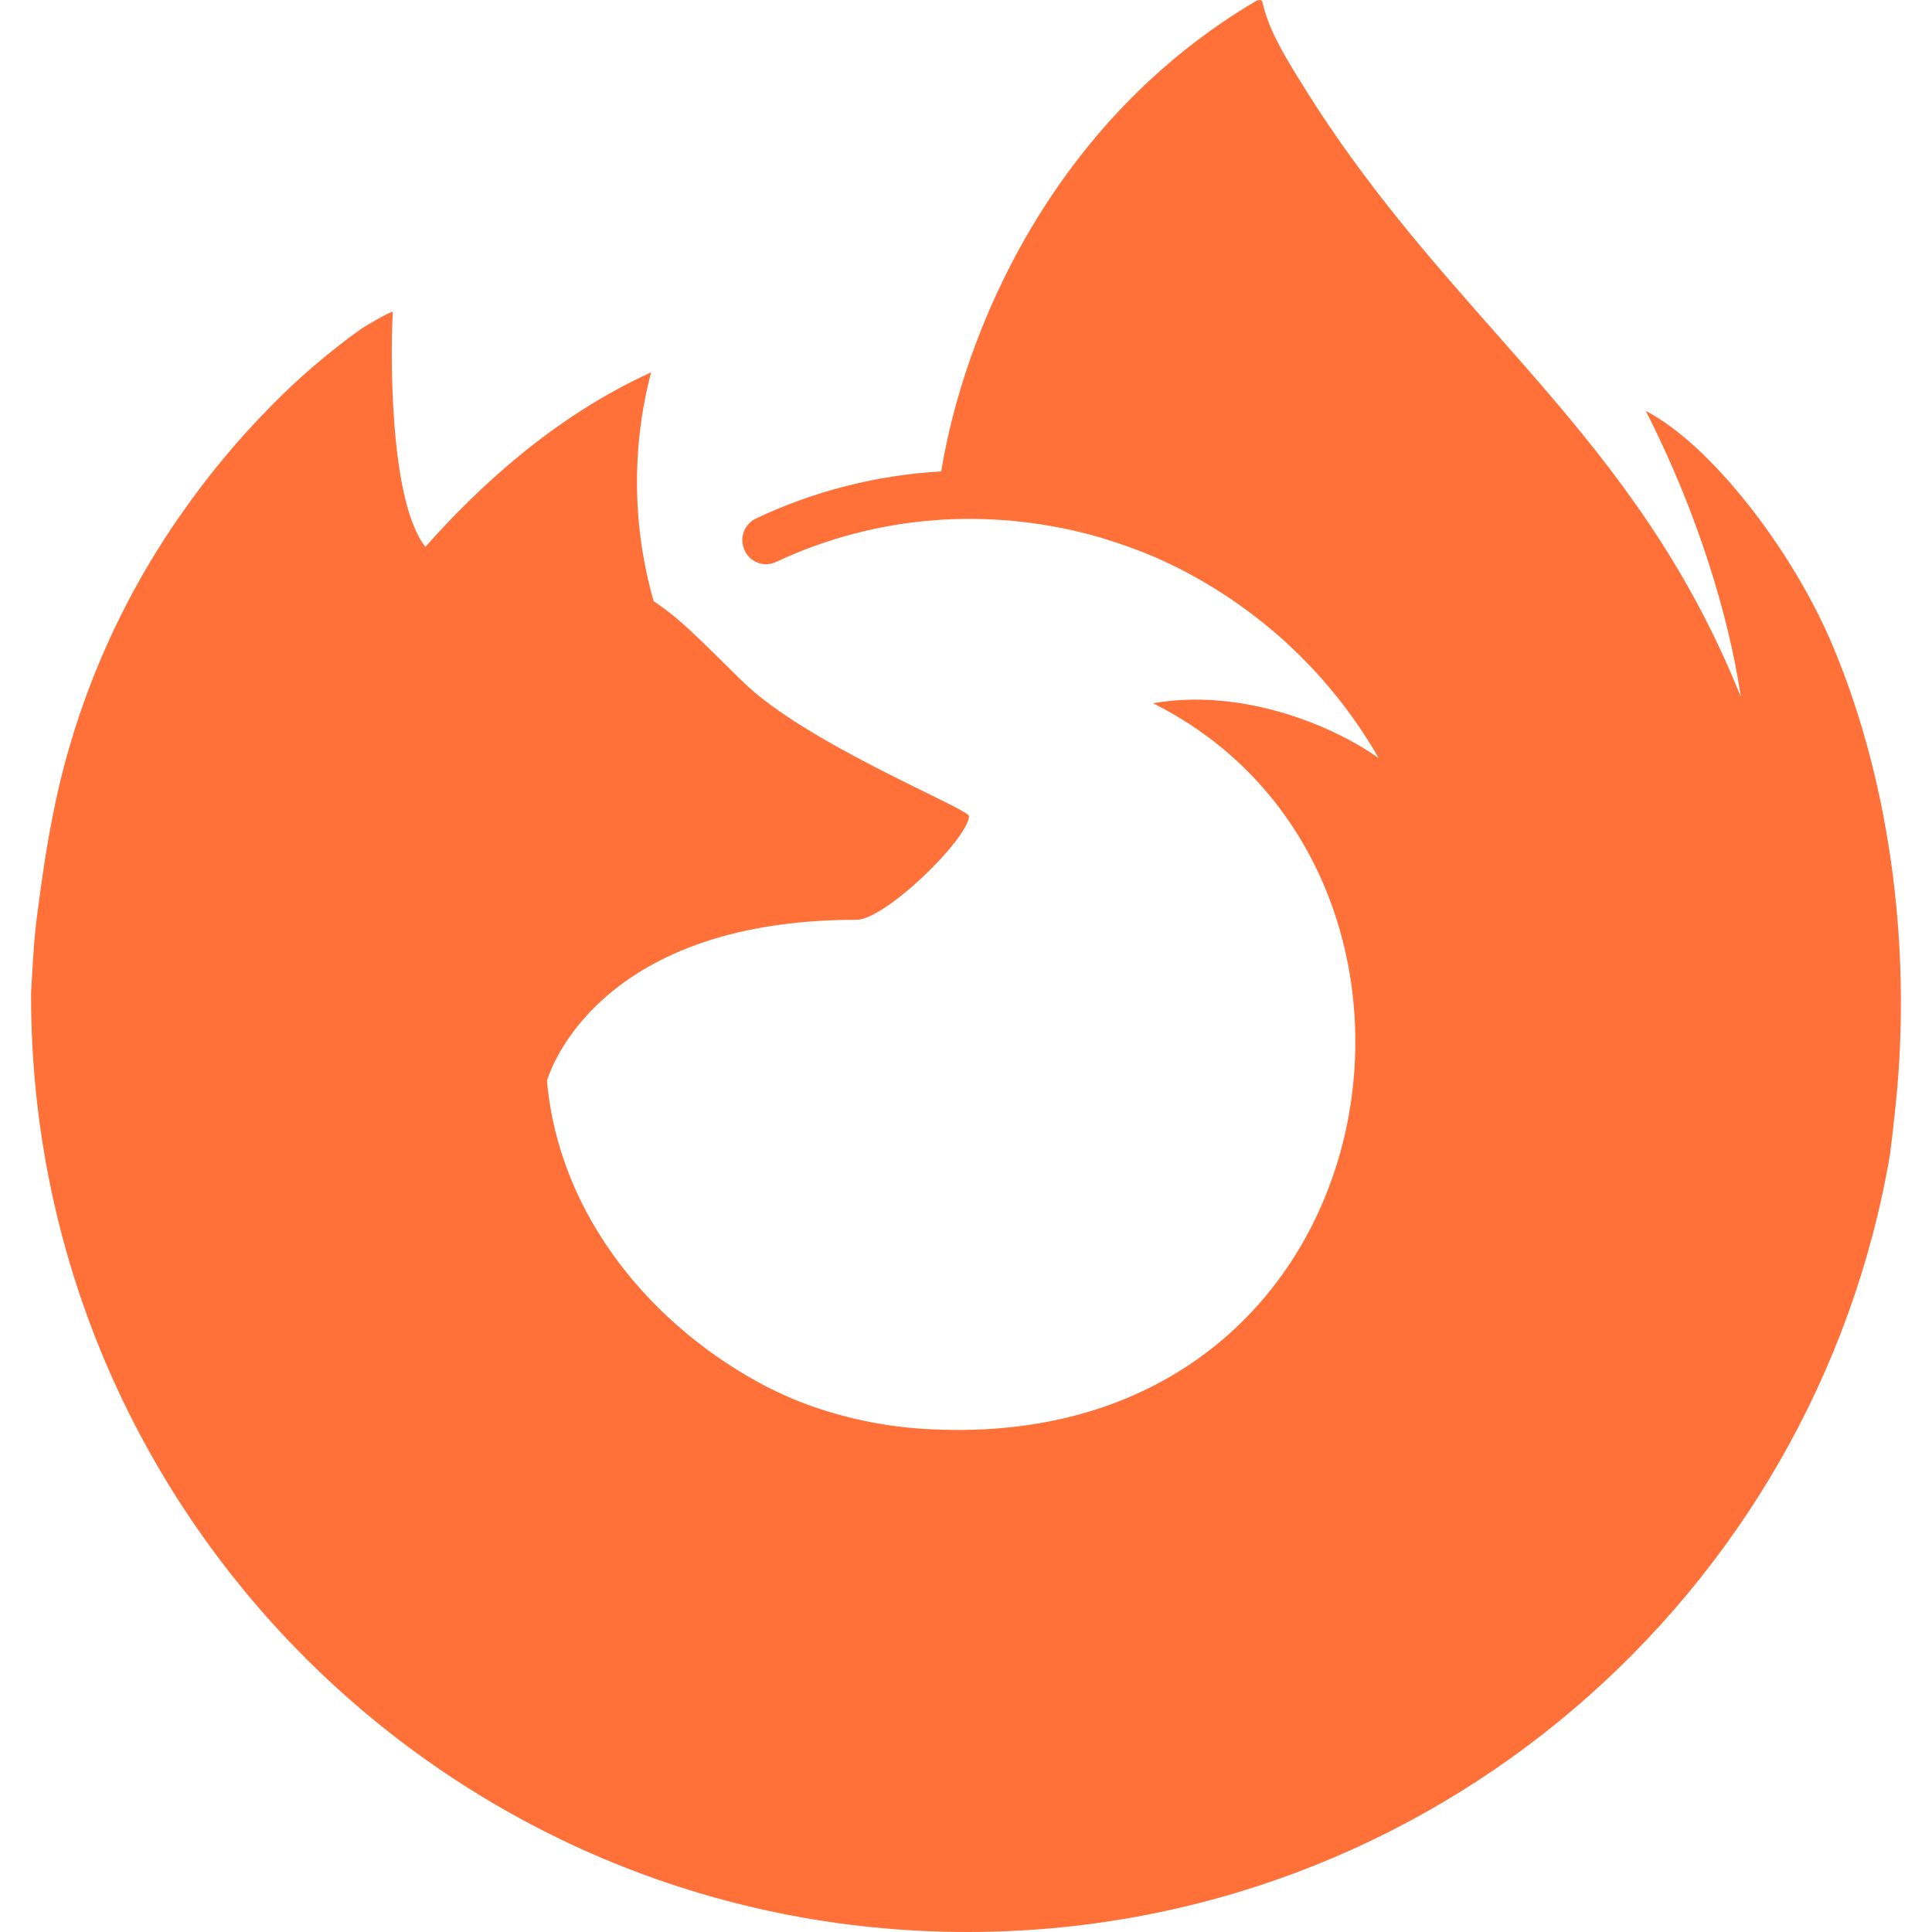
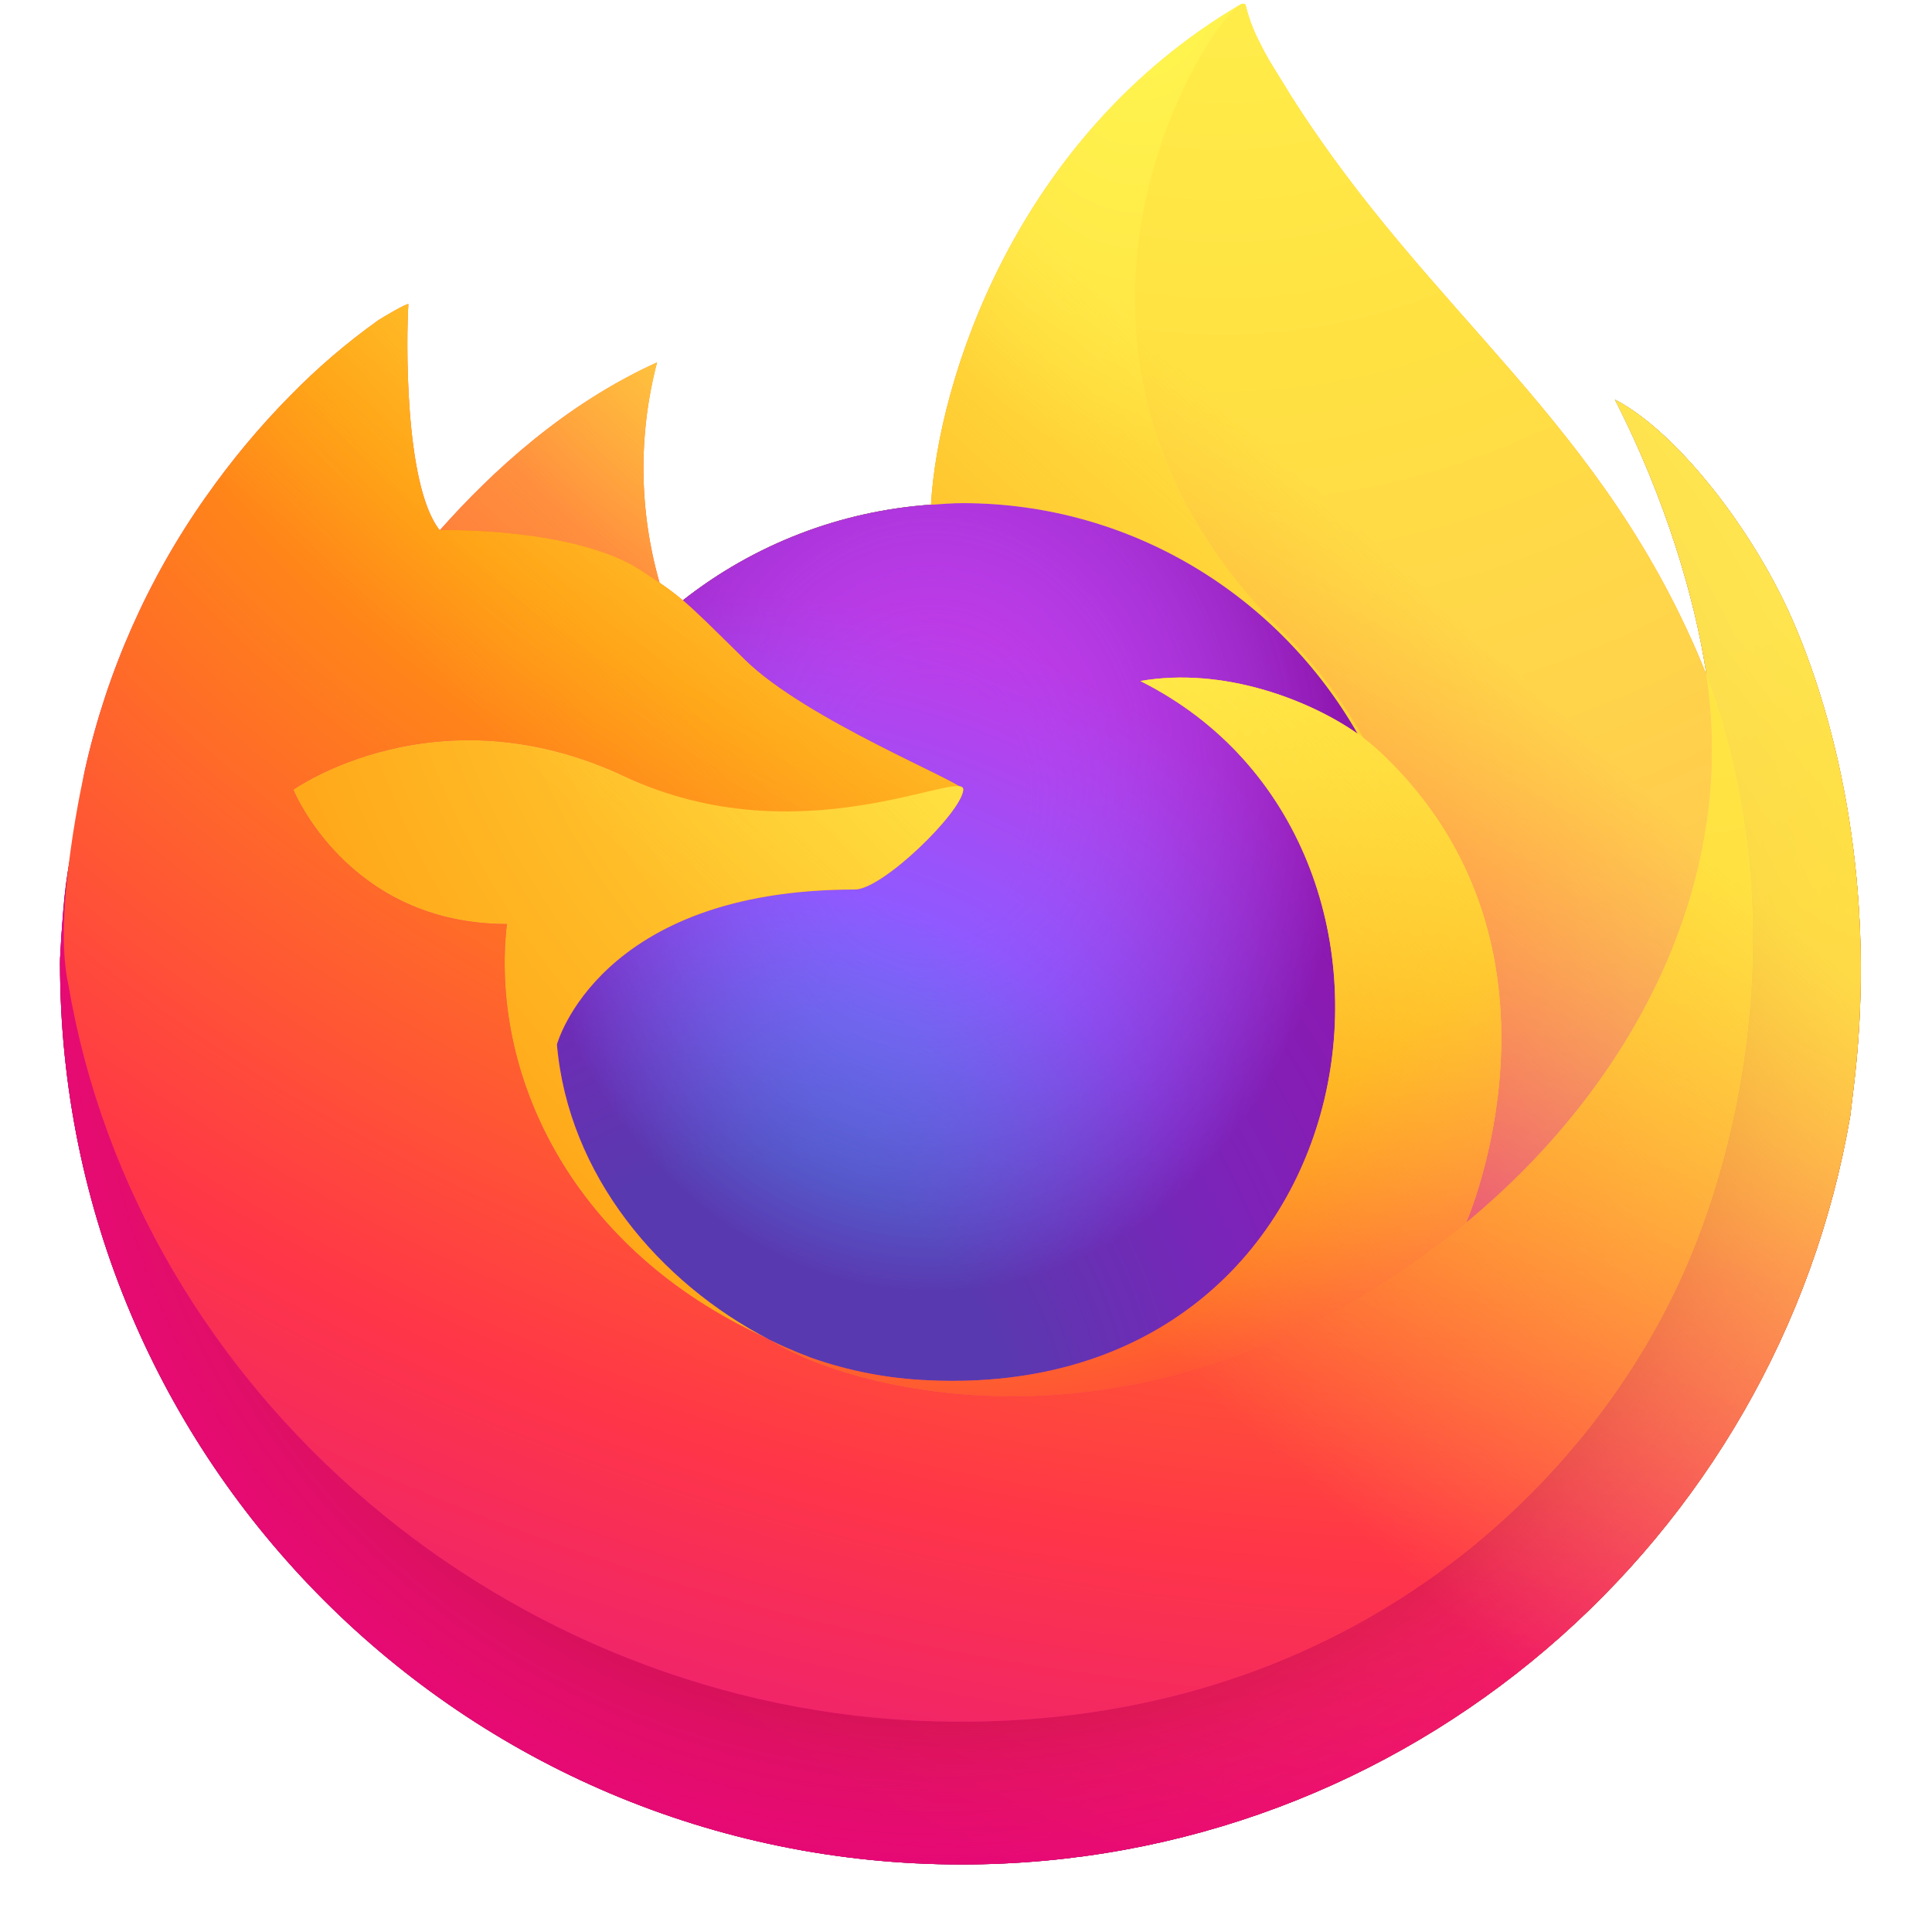
- <svg xmlns="http://www.w3.org/2000/svg" fill="#FF7139" width="24" height="24" role="img" viewBox="0 0 24 24">
-   <path d="M8.824 7.287c.008 0 .004 0 0 0zm-2.8-1.4c.006 0 .003 0 0 0zm16.754 2.161c-.505-1.215-1.53-2.528-2.333-2.943.654 1.283 1.033 2.57 1.177 3.53l.002.02c-1.314-3.278-3.544-4.6-5.366-7.477-.091-.147-.184-.292-.273-.446a3.545 3.545 0 01-.13-.24 2.118 2.118 0 01-.172-.46.03.03 0 00-.027-.03.038.038 0 00-.021 0l-.006.001a.037.037 0 00-.01.005L15.624 0c-2.585 1.515-3.657 4.168-3.932 5.856a6.197 6.197 0 00-2.305.587.297.297 0 00-.147.37c.057.162.24.24.396.17a5.622 5.622 0 012.008-.523l.067-.005a5.847 5.847 0 011.957.222l.095.03a5.816 5.816 0 01.616.228c.08.036.16.073.238.112l.107.055a5.835 5.835 0 01.368.211 5.953 5.953 0 012.034 2.104c-.62-.437-1.733-.868-2.803-.681 4.183 2.09 3.06 9.292-2.737 9.02a5.164 5.164 0 01-1.513-.292 4.42 4.42 0 01-.538-.232c-1.42-.735-2.593-2.121-2.74-3.806 0 0 .537-2 3.845-2 .357 0 1.38-.998 1.398-1.287-.005-.095-2.029-.9-2.817-1.677-.422-.416-.622-.616-.8-.767a3.47 3.47 0 00-.301-.227 5.388 5.388 0 01-.032-2.842c-1.195.544-2.124 1.403-2.8 2.163h-.006c-.46-.584-.428-2.51-.402-2.913-.006-.025-.343.176-.389.206-.406.29-.787.616-1.136.974-.397.403-.76.839-1.085 1.303a9.816 9.816 0 00-1.562 3.52c-.003.013-.11.487-.19 1.073-.013.09-.026.181-.037.272a7.8 7.8 0 00-.069.667l-.002.034-.023.387-.001.06C.386 18.795 5.593 24 12.016 24c5.752 0 10.527-4.176 11.463-9.661.02-.149.035-.298.052-.448.232-1.994-.025-4.09-.753-5.844z" />
+ <svg xmlns="http://www.w3.org/2000/svg" xmlns:xlink="http://www.w3.org/1999/xlink" viewBox="0 0 51500 51500">
+   <radialGradient id="b" cx="87.4%" cy="-12.9%" r="128%" gradientTransform="matrix(.8 0 0 1 .18 .13)">
+     <stop offset=".13" stop-color="#ffbd4f" />
+     <stop offset=".28" stop-color="#ff980e" />
+     <stop offset=".47" stop-color="#ff3750" />
+     <stop offset=".78" stop-color="#eb0878" />
+     <stop offset=".86" stop-color="#e50080" />
+   </radialGradient>
+   <radialGradient id="d" cx="49%" cy="40%" r="128%" gradientTransform="matrix(.82 0 0 1 .09 0)">
+     <stop offset=".3" stop-color="#960e18" />
+     <stop offset=".35" stop-color="#b11927" stop-opacity=".74" />
+     <stop offset=".43" stop-color="#db293d" stop-opacity=".34" />
+     <stop offset=".5" stop-color="#f5334b" stop-opacity=".1" />
+     <stop offset=".53" stop-color="#ff3750" stop-opacity="0" />
+   </radialGradient>
+   <radialGradient id="e" cx="48%" cy="-12%" r="140%">
+     <stop offset=".13" stop-color="#fff44f" />
+     <stop offset=".53" stop-color="#ff980e" />
+   </radialGradient>
+   <radialGradient id="f" cx="22.76%" cy="110.11%" r="100%">
+     <stop offset=".35" stop-color="#3a8ee6" />
+     <stop offset=".67" stop-color="#9059ff" />
+     <stop offset="1" stop-color="#c139e6" />
+   </radialGradient>
+   <radialGradient id="h" cx="52%" cy="33%" r="59%" gradientTransform="scale(.9 1)">
+     <stop offset=".21" stop-color="#9059ff" stop-opacity="0" />
+     <stop offset=".97" stop-color="#6e008b" stop-opacity=".6" />
+   </radialGradient>
+   <radialGradient id="i" cx="210%" cy="-100%" r="290%">
+     <stop offset=".1" stop-color="#ffe226" />
+     <stop offset=".79" stop-color="#ff7139" />
+   </radialGradient>
+   <radialGradient id="j" cx="84%" cy="-41%" r="180%">
+     <stop offset=".11" stop-color="#fff44f" />
+     <stop offset=".46" stop-color="#ff980e" />
+     <stop offset=".72" stop-color="#ff3647" />
+     <stop offset=".9" stop-color="#e31587" />
+   </radialGradient>
+   <radialGradient id="k" cx="16.1%" cy="-18.6%" r="348.8%" gradientTransform="matrix(.10453 .46743 -.99452 .04913 -.05 -.26)">
+     <stop offset="0" stop-color="#fff44f" />
+     <stop offset=".3" stop-color="#ff980e" />
+     <stop offset=".57" stop-color="#ff3647" />
+     <stop offset=".74" stop-color="#e31587" />
+   </radialGradient>
+   <radialGradient id="l" cx="18.9%" cy="-42.5%" r="238.4%">
+     <stop offset=".14" stop-color="#fff44f" />
+     <stop offset=".48" stop-color="#ff980e" />
+     <stop offset=".66" stop-color="#ff3647" />
+     <stop offset=".9" stop-color="#e31587" />
+   </radialGradient>
+   <radialGradient id="m" cx="159.3%" cy="-44.72%" r="313.1%">
+     <stop offset=".09" stop-color="#fff44f" />
+     <stop offset=".63" stop-color="#ff980e" />
+   </radialGradient>
+   <linearGradient id="a" x1="87.25%" x2="9.4%" y1="15.5%" y2="93.1%">
+     <stop offset=".05" stop-color="#fff44f" />
+     <stop offset=".37" stop-color="#ff980e" />
+     <stop offset=".53" stop-color="#ff3647" />
+     <stop offset=".7" stop-color="#e31587" />
+   </linearGradient>
+   <linearGradient id="n" x1="80%" x2="18%" y1="14%" y2="84%">
+     <stop offset=".17" stop-color="#fff44f" stop-opacity=".8" />
+     <stop offset=".6" stop-color="#fff44f" stop-opacity="0" />
+   </linearGradient>
+   <path id="c" d="M47870 16735c-1044-2512-3160-5224-4820-6082 1352 2650 2134 5310 2433 7294 0-6 2 5 4 22l4 26c2268 6147 1032 12398-748 16218-2754 5910-9420 11967-19857 11670-11276-318-21210-8683-23064-19643-338-1728 0-2605 170-4008-207 1080-286 1394-390 3315l-2 123c0 13270 10760 24030 24032 24030 11887 0 21756-8630 23690-19963l110-927c477-4120-53-8453-1560-12075z" />
+   <path id="g" d="M25677 21050c-40 598-2150 2660-2890 2660-6834 0-7943 4133-7943 4133 303 3480 2726 6348 5660 7865 134 70 270 130 405 193a13277 13277 0 00706 289 10674 10674 0 003127 603c11978 562 14300-14320 5655-18640 2213-385 4510 505 5794 1407-2100-3672-6025-6150-10530-6150-285 0-564 24-844 43a12025 12025 0 00-6614 2549c366 310 780 724 1650 1583 1630 1606 5813 3270 5822 3465z" />
+   <path fill="url(#a)" d="M47870 16735c-1044-2512-3160-5224-4820-6082 1352 2650 2134 5310 2433 7294l5 40c-2718-6773-7325-9505-11088-15452l-566-920a7372 7372 0 01-265-497 4370 4370 0 01-359-950 63 63 0 00-55-65 82 82 0 00-45 0l-12 7-17 10 10-14c-6037 3536-8085 10076-8274 13350a12025 12025 0 00-6614 2548 7136 7136 0 00-622-470 11134 11134 0 01-68-5873c-2468 1124-4390 2900-5785 4470h-10c-953-1206-886-5187-832-6018-10-52-710 363-802 425a17507 17507 0 00-2349 2012 21048 21048 0 00-2244 2692l-1 3v-3a20284 20284 0 00-3225 7280l-32 160a39700 39700 0 00-237 1500l-5 52a22907 22907 0 00-390 3316l-1 120c0 13270 10760 24030 24032 24030 11887 0 21756-8630 23690-19963l110-927c477-4120-53-8453-1560-12075zM20170 35545c113 53 220 112 334 164l16 10a12620 12620 0 01-350-174zm5506-14493zm19813-3060l-3-23 4 26z" />
+   <use fill="url(#b)" xlink:href="#c" />
+   <use fill="url(#d)" xlink:href="#c" />
+   <path fill="url(#e)" d="M36192 19560l150 110a13070 13070 0 00-2231-2911C26640 9290 32150 563 33080 120l10-13c-6037 3535-8085 10076-8273 13348 280-20 560-43 844-43 4505 0 8430 2477 10530 6150z" />
+   <use fill="url(#f)" xlink:href="#g" />
+   <use fill="url(#h)" xlink:href="#g" />
+   <path fill="url(#i)" d="M17083 15204a24404 24404 0 01498 330 11134 11134 0 01-67-5874c-2470 1125-4390 2900-5785 4470 115-3 3600-66 5354 1074z" />
+   <path fill="url(#j)" d="M1822 26240c1855 10960 11788 19325 23063 19644 10437 296 17104-5762 19858-11670 1780-3820 3016-10070 748-16218v-2l-4-24c-2-17-4-28-4-22l5 40c853 5566-1980 10958-6405 14604l-13 30c-8625 7023-16878 4237-18550 3097a14410 14410 0 01-350-174c-5028-2403-7105-6984-6660-10913-4245 0-5693-3580-5693-3580s3812-2718 8836-355c4653 2190 9023 355 9023 354-10-195-4192-1860-5822-3465-872-860-1285-1272-1652-1583a7136 7136 0 00-622-470 28293 28293 0 00-498-330c-1753-1140-5240-1076-5355-1073h-10c-953-1207-886-5188-832-6020-10-50-710 363-802 426a17507 17507 0 00-2349 2012 21048 21048 0 00-2244 2692l-1 3v-3a20284 20284 0 00-3225 7280c-10 52-865 3784-444 5720z" />
+   <path fill="url(#k)" d="M34110 16760a13070 13070 0 012231 2910l360 296c5450 5020 2594 12120 2380 12626 4426-3646 7258-9038 6405-14604-2716-6774-7323-9506-11086-15453l-566-920a7372 7372 0 01-265-497 4370 4370 0 01-359-950 63 63 0 00-55-65 82 82 0 00-45 0l-12 7-17 10c-930 443-6440 9170 1030 16640z" />
+   <path fill="url(#l)" d="M36702 19965a4743 4743 0 00-360-295l-150-110c-1283-900-3580-1792-5794-1407 8644 4322 6323 19203-5655 18640a10674 10674 0 01-3127-603 13451 13451 0 01-706-289 9064 9064 0 01-405-193l16 10c1670 1140 9924 3925 18550-3097l13-30c213-506 3068-7606-2380-12626z" />
+   <path fill="url(#m)" d="M14844 27844s1110-4133 7943-4133c740 0 2850-2062 2890-2660s-4370 1836-9023-354c-5024-2363-8836 354-8836 354s1448 3580 5693 3580c-445 3930 1632 8510 6660 10913 113 53 218 112 334 164-2935-1517-5358-4384-5660-7865z" />
+   <path fill="url(#n)" d="M47870 16735c-1044-2512-3160-5224-4820-6082 1352 2650 2134 5310 2433 7294l5 40c-2718-6773-7325-9505-11088-15452l-566-920a7372 7372 0 01-265-497 4370 4370 0 01-359-950 63 63 0 00-55-65 82 82 0 00-45 0l-12 7-17 10 10-14c-6037 3536-8085 10076-8274 13350 280-20 560-43 845-43 4505 0 8430 2477 10530 6148-1284-900-3580-1792-5795-1407 8644 4322 6323 19203-5655 18640a10674 10674 0 01-3127-603 13451 13451 0 01-706-289 9064 9064 0 01-405-193l17 10a14410 14410 0 01-350-174c112 53 218 112 333 164-2935-1517-5358-4384-5660-7865 0 0 1108-4133 7942-4133 740 0 2850-2062 2890-2660-10-195-4190-1860-5822-3465-870-860-1285-1272-1650-1583a7136 7136 0 00-623-470 11134 11134 0 01-67-5873c-2470 1124-4390 2900-5785 4470h-10c-953-1207-886-5187-832-6020-10-50-710 363-802 426a17507 17507 0 00-2349 2012 21048 21048 0 00-2243 2692l-1 3v-3a20284 20284 0 00-3225 7280l-32 160a39787 39787 0 00-277 1515c-2 18 2-17 0 0a27956 27956 0 00-355 3353l-3 122c0 13270 10760 24030 24032 24030 11887 0 21756-8630 23690-19963l110-927c477-4120-53-8453-1560-12075zm-2384 1234l4 26v-2l-4-24z" />
</svg>
